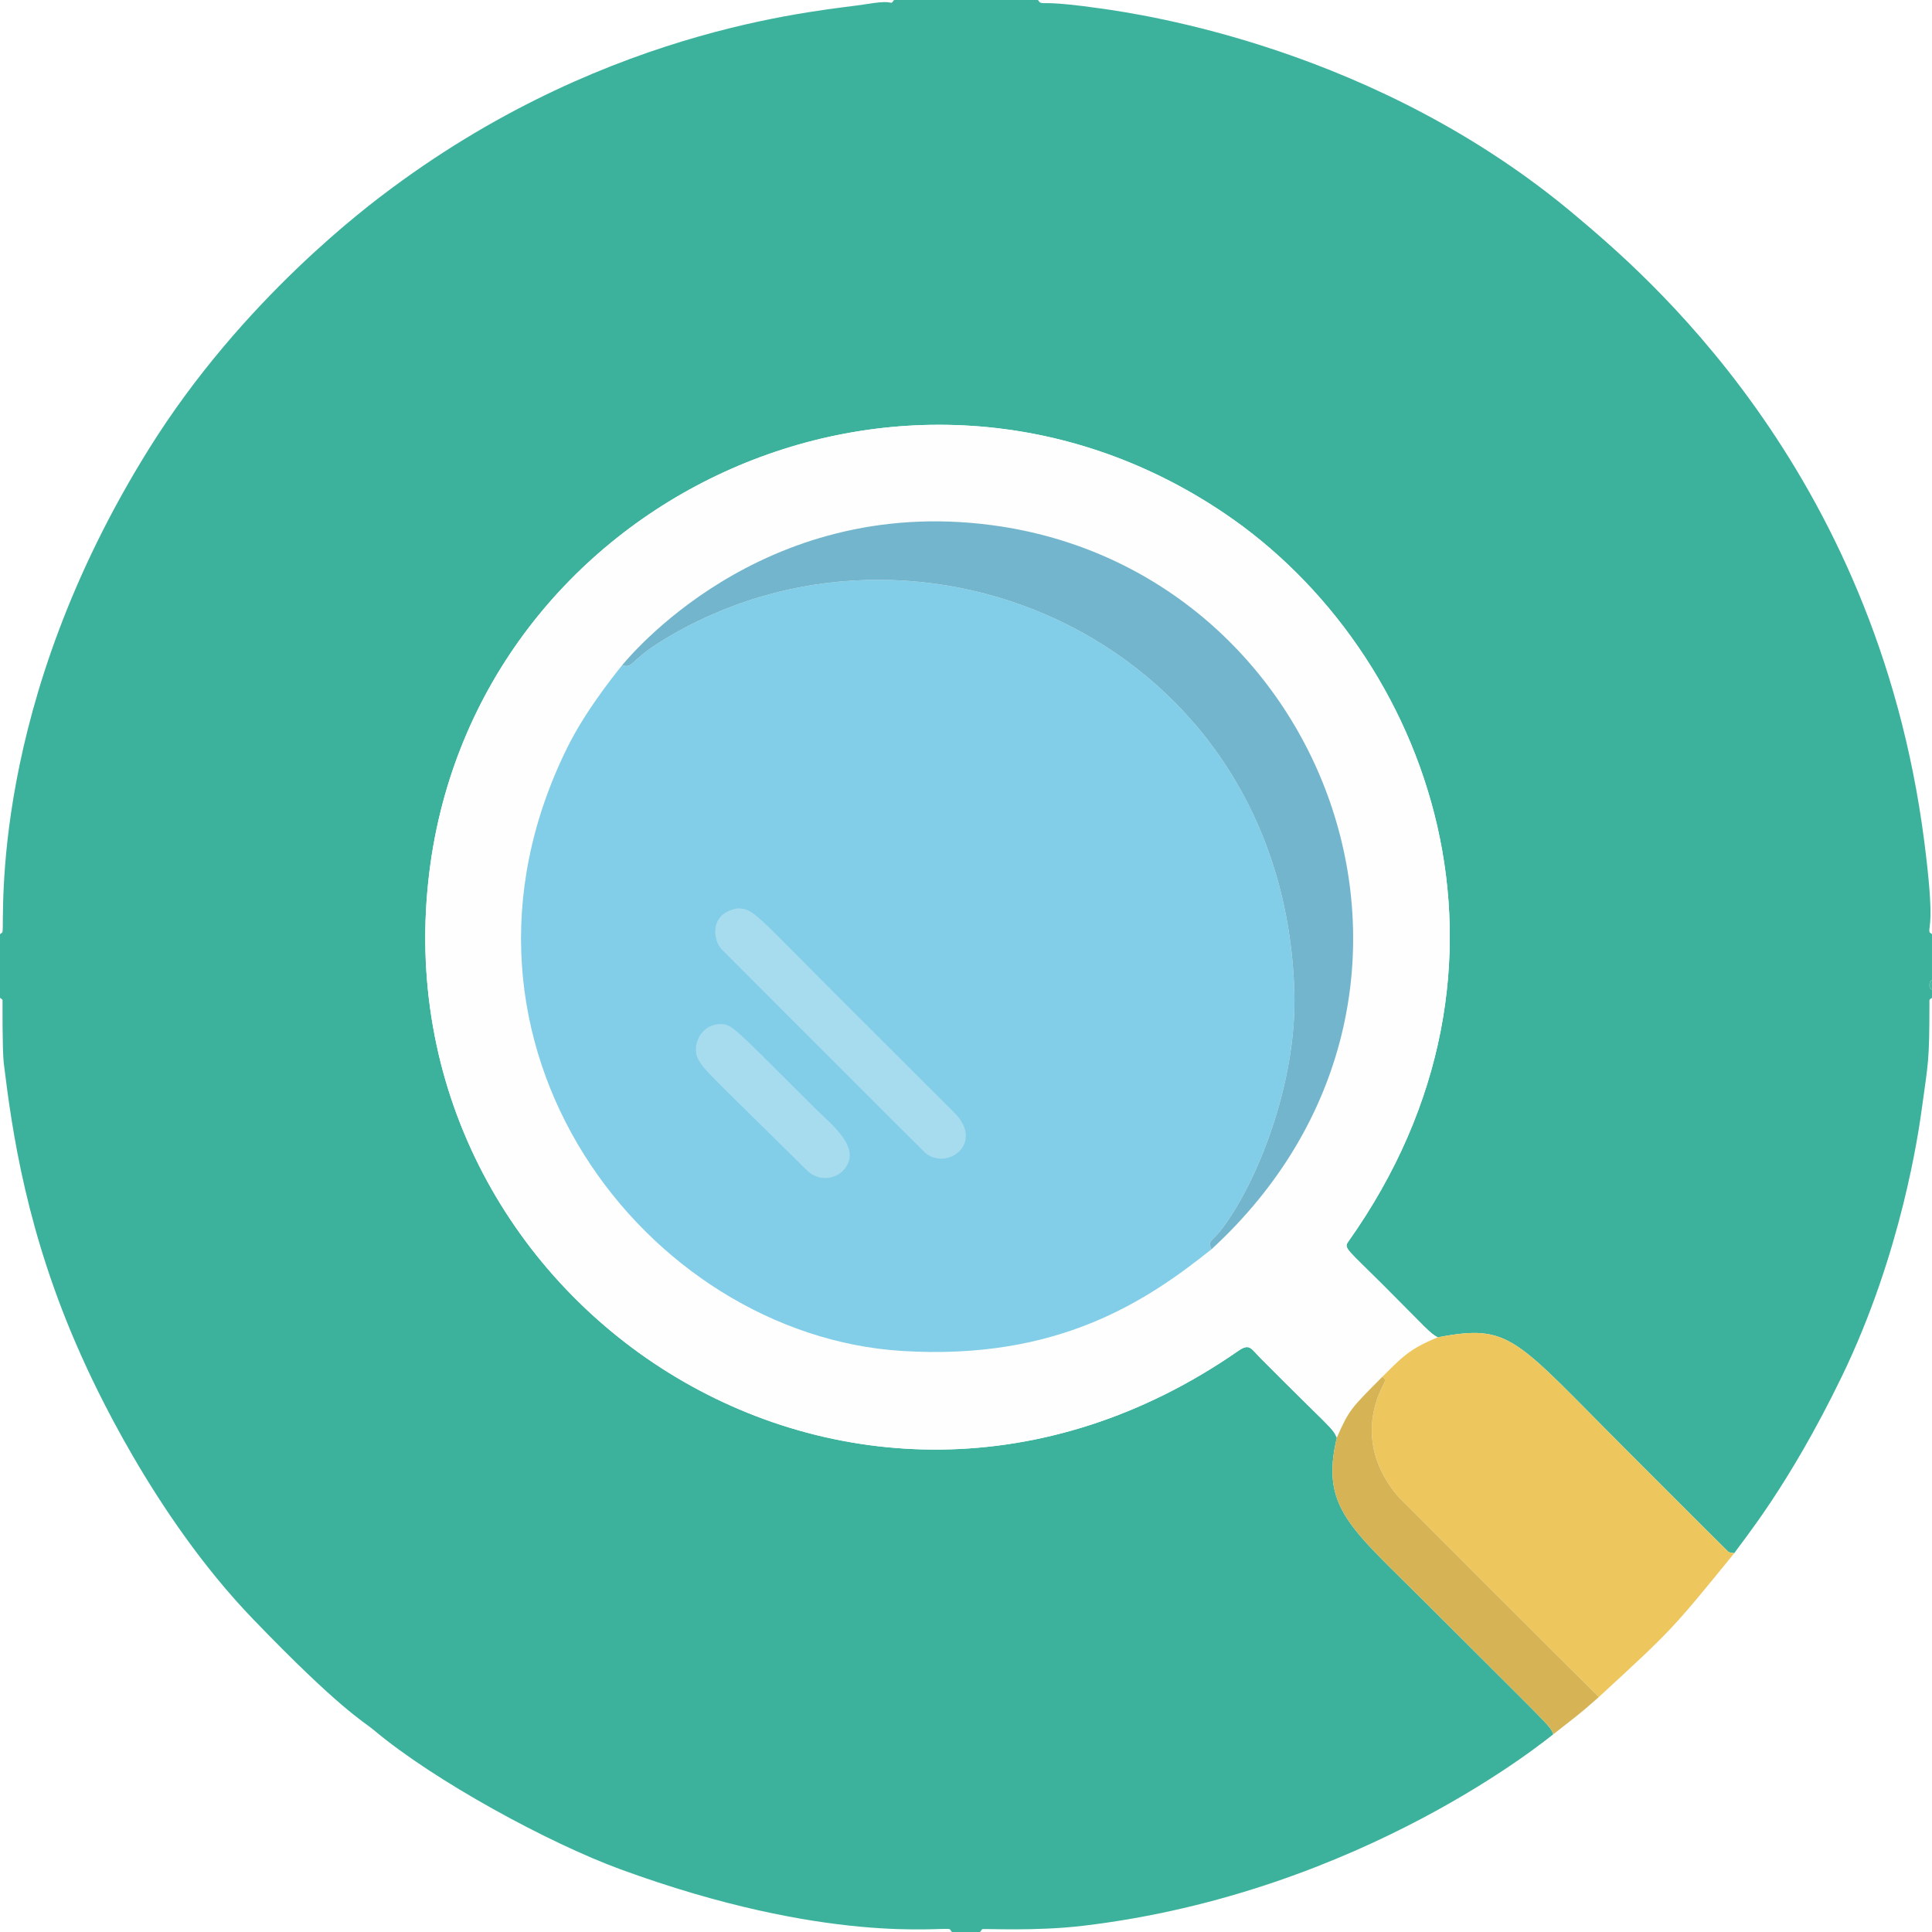
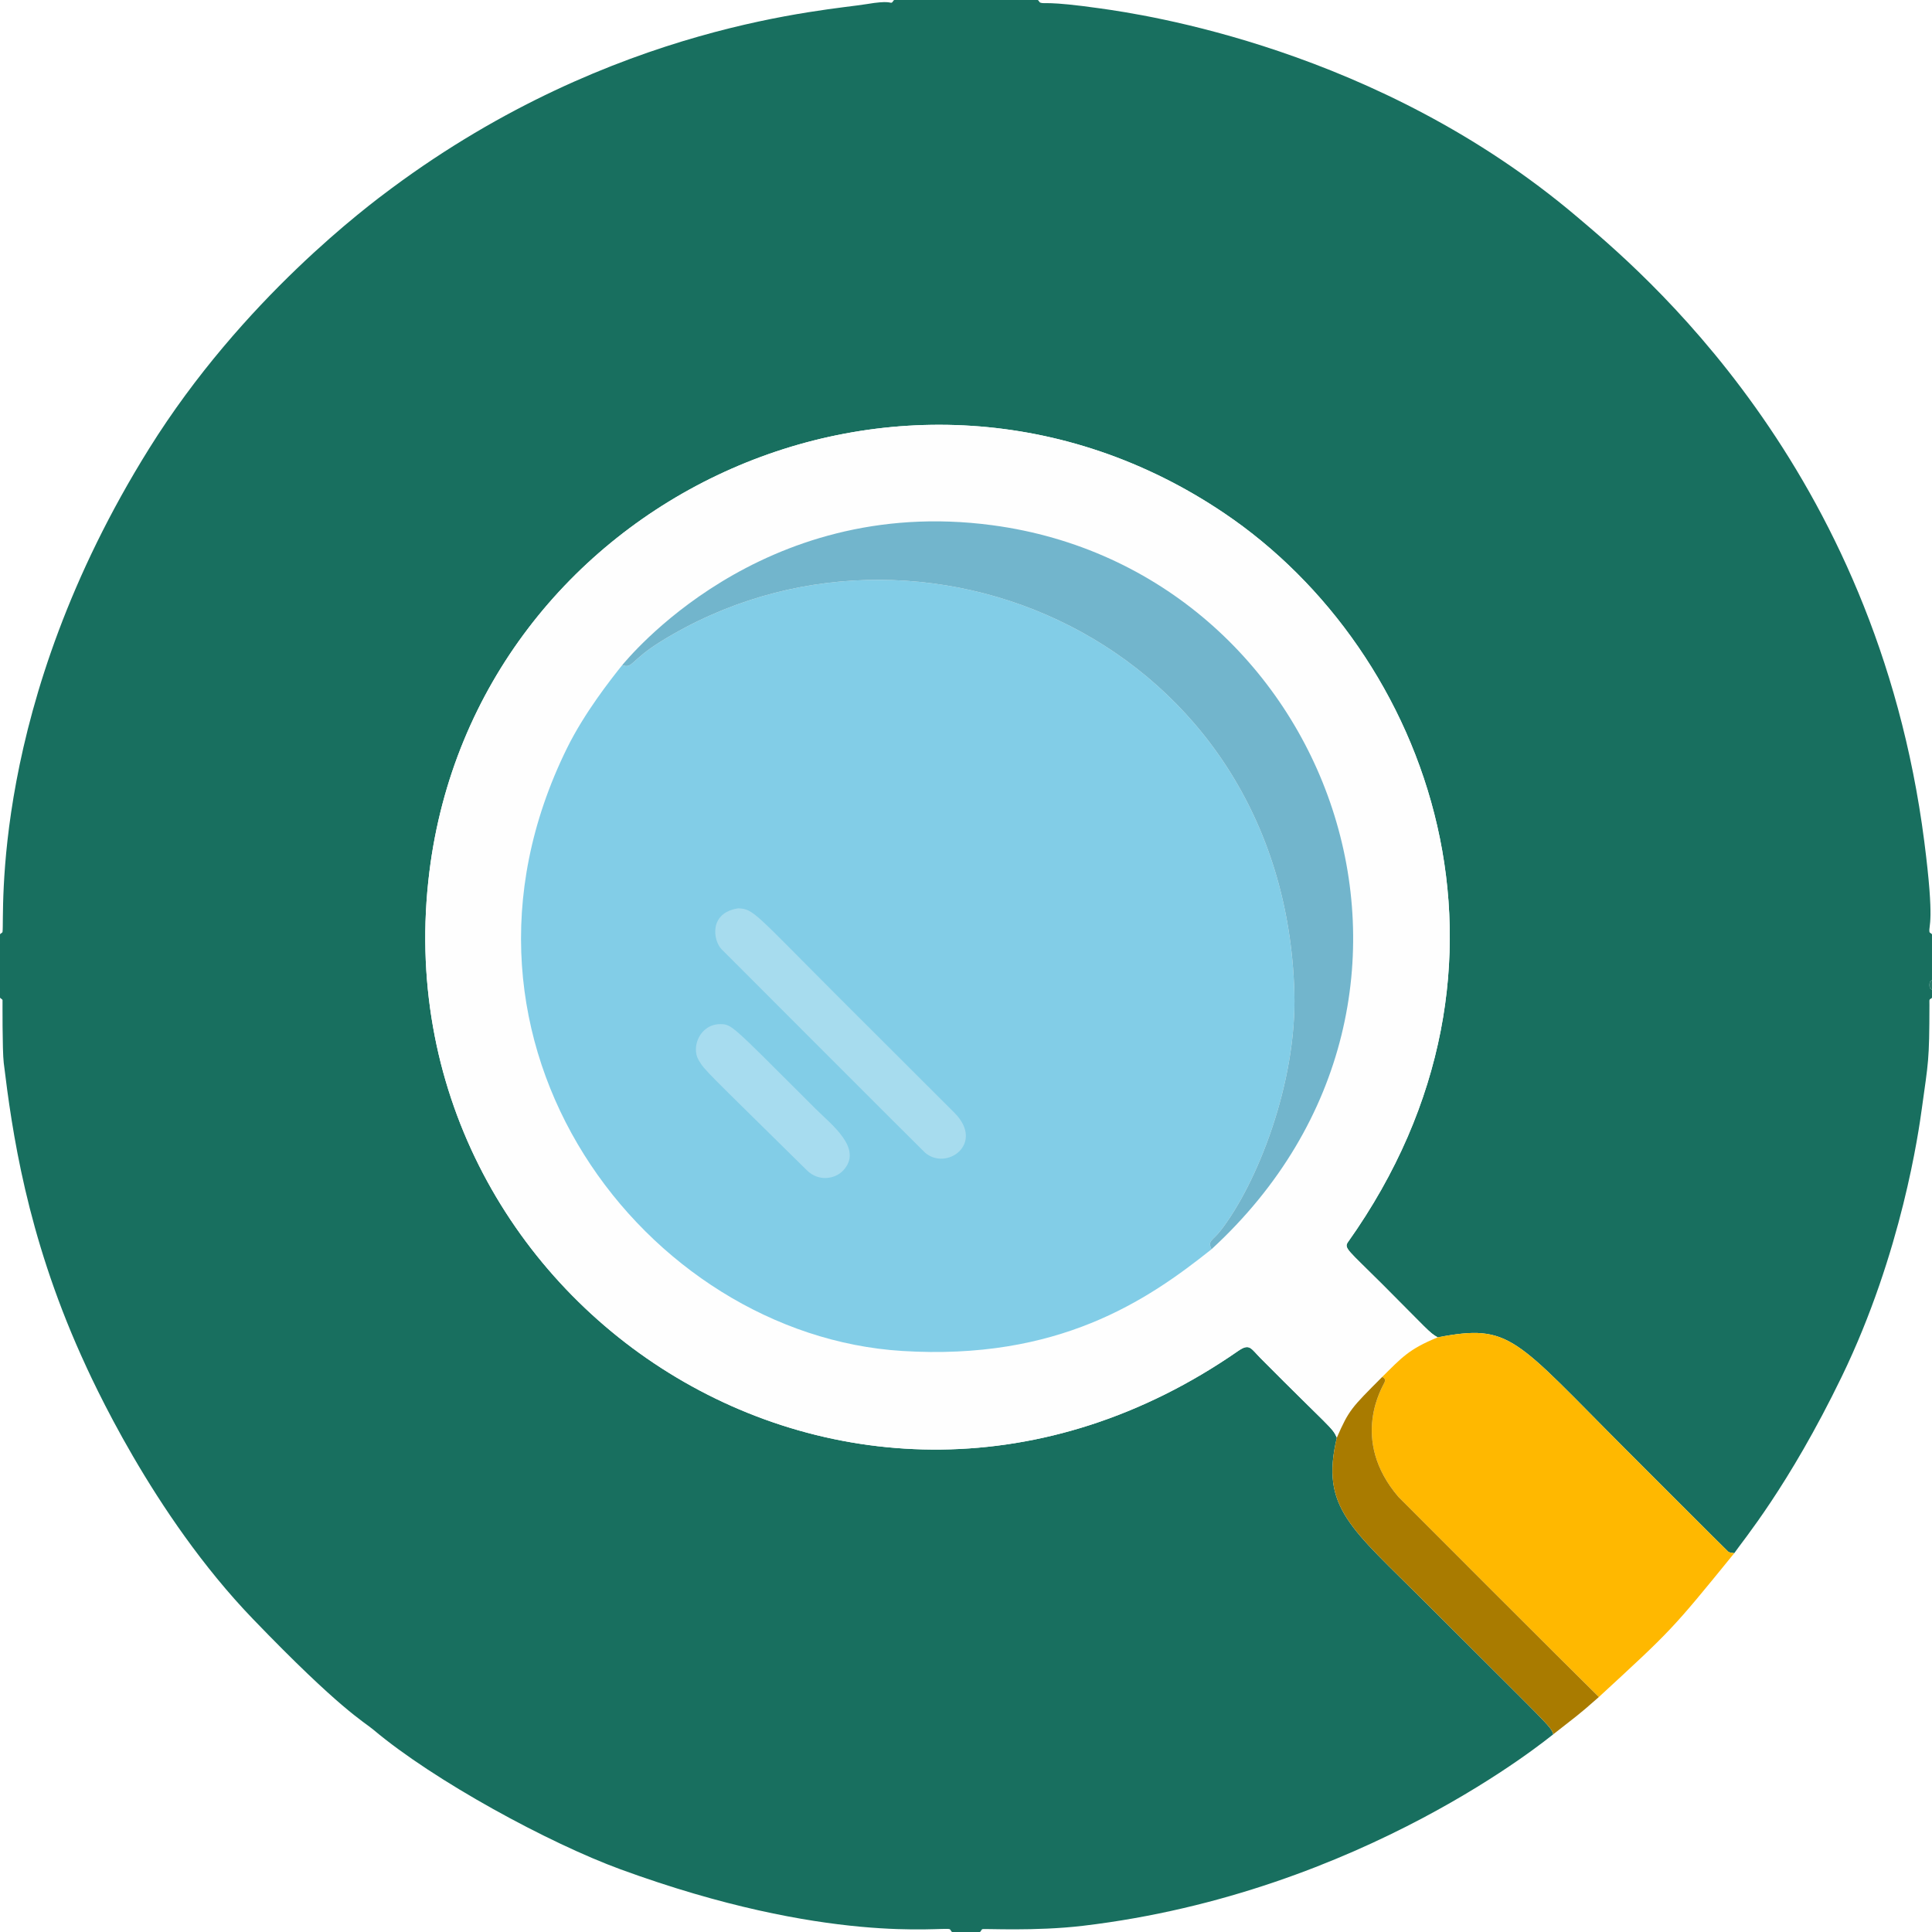
<svg xmlns="http://www.w3.org/2000/svg" width="100%" height="100%" viewBox="0 0 3200 3200" version="1.1" xml:space="preserve" style="fill-rule:evenodd;clip-rule:evenodd;stroke-linejoin:round;stroke-miterlimit:2;">
  <g id="Background">
-     <path d="M1481.25,0l237.5,-0c1.92,0.713 2.416,3.64 4.336,4.353c7.526,2.796 8.249,-3.381 99.889,9.657c68.18,9.701 458.997,65.305 788.766,344.802c102.476,86.854 495.314,411.746 575.443,1034.735c17.712,137.705 6.891,138.07 8.618,149.962c0.291,2.007 3.903,2.4 4.194,4.407l0,75c-0.616,1.258 -4.174,1.146 -4.191,8.564c-0.017,7.606 3.429,6.629 4.191,8.103l0,12.5c-1.032,3.087 -3.099,1.124 -4.196,4.405c-0.21,0.628 -0.031,0.619 -0.043,8.276c-0.149,93.575 -1.816,93.229 -12.54,171.005c-5.071,36.777 -32.885,238.499 -132.83,444.648c-88.181,181.885 -164.352,272.109 -177.954,292.188c-5.043,-1.211 -5.188,0.194 -9.749,-2.341c-0.991,-0.551 -155.24,-154.905 -168.72,-168.394c-185.876,-186.002 -191.771,-209.866 -312.696,-186.788c-14.23,-8.033 -16.444,-12.628 -91.75,-87.934c-56.29,-56.29 -64.122,-59.626 -56.807,-69.923c325.954,-458.828 136.437,-976.558 -204.474,-1206.885c-529.813,-357.954 -1240.258,-23.076 -1317.021,593.521c-88.527,711.098 699.767,1237.728 1339.525,793.787c19.07,-13.233 20.921,-4.357 37.141,11.97c115.622,116.385 118.659,114.18 126.362,131.591c-27.601,115.909 23.094,149.331 147.494,273.732c204.853,204.853 207.07,204.096 210.95,217.616c-5.499,3.731 -314.897,262.154 -778.921,317.165c-79.281,9.399 -163.458,4.419 -166.553,5.566c-1.992,0.738 -2.305,3.969 -4.297,4.708l-45.833,0c-1.991,-0.742 -2.305,-3.967 -4.296,-4.708c-11.448,-4.265 -201.822,26.422 -544.944,-99.058c-118.145,-43.206 -308.992,-146.622 -409.382,-231.286c-15.691,-13.233 -54.816,-33.061 -199.764,-183.644c-166.317,-172.783 -267.576,-398.865 -284.628,-436.938c-89.97,-200.878 -114.107,-370.671 -127.873,-483.94c-2.504,-20.603 -1.958,-103.727 -2.007,-103.922c-0.497,-1.968 -3.693,-2.45 -4.19,-4.417l-0,-104.167c0.292,-2.009 3.896,-2.411 4.188,-4.42c3.634,-25.026 -23.362,-373.735 242.694,-800.338c154.726,-248.094 364.007,-403.348 401.891,-431.452c369.327,-273.984 724.27,-294.34 786.771,-304.94c37.819,-6.414 38.257,-1.224 41.367,-2.372c1.931,-0.713 2.408,-3.681 4.339,-4.394Z" style="fill:#3cb29d;fill-opacity:1;" />
+     <path d="M1481.25,0l237.5,-0c1.92,0.713 2.416,3.64 4.336,4.353c7.526,2.796 8.249,-3.381 99.889,9.657c68.18,9.701 458.997,65.305 788.766,344.802c102.476,86.854 495.314,411.746 575.443,1034.735c17.712,137.705 6.891,138.07 8.618,149.962c0.291,2.007 3.903,2.4 4.194,4.407l0,75c-0.616,1.258 -4.174,1.146 -4.191,8.564c-0.017,7.606 3.429,6.629 4.191,8.103l0,12.5c-1.032,3.087 -3.099,1.124 -4.196,4.405c-0.21,0.628 -0.031,0.619 -0.043,8.276c-0.149,93.575 -1.816,93.229 -12.54,171.005c-5.071,36.777 -32.885,238.499 -132.83,444.648c-88.181,181.885 -164.352,272.109 -177.954,292.188c-5.043,-1.211 -5.188,0.194 -9.749,-2.341c-0.991,-0.551 -155.24,-154.905 -168.72,-168.394c-185.876,-186.002 -191.771,-209.866 -312.696,-186.788c-14.23,-8.033 -16.444,-12.628 -91.75,-87.934c-56.29,-56.29 -64.122,-59.626 -56.807,-69.923c325.954,-458.828 136.437,-976.558 -204.474,-1206.885c-529.813,-357.954 -1240.258,-23.076 -1317.021,593.521c-88.527,711.098 699.767,1237.728 1339.525,793.787c19.07,-13.233 20.921,-4.357 37.141,11.97c115.622,116.385 118.659,114.18 126.362,131.591c-27.601,115.909 23.094,149.331 147.494,273.732c204.853,204.853 207.07,204.096 210.95,217.616c-5.499,3.731 -314.897,262.154 -778.921,317.165c-79.281,9.399 -163.458,4.419 -166.553,5.566c-1.992,0.738 -2.305,3.969 -4.297,4.708l-45.833,0c-1.991,-0.742 -2.305,-3.967 -4.296,-4.708c-11.448,-4.265 -201.822,26.422 -544.944,-99.058c-118.145,-43.206 -308.992,-146.622 -409.382,-231.286c-15.691,-13.233 -54.816,-33.061 -199.764,-183.644c-166.317,-172.783 -267.576,-398.865 -284.628,-436.938c-89.97,-200.878 -114.107,-370.671 -127.873,-483.94c-2.504,-20.603 -1.958,-103.727 -2.007,-103.922c-0.497,-1.968 -3.693,-2.45 -4.19,-4.417l-0,-104.167c0.292,-2.009 3.896,-2.411 4.188,-4.42c3.634,-25.026 -23.362,-373.735 242.694,-800.338c154.726,-248.094 364.007,-403.348 401.891,-431.452c369.327,-273.984 724.27,-294.34 786.771,-304.94c37.819,-6.414 38.257,-1.224 41.367,-2.372c1.931,-0.713 2.408,-3.681 4.339,-4.394Z" style="fill:#186F5F;fill-opacity:1;" />
    <path d="M2381.267,2215.083c-47.816,19.622 -59.012,33.043 -92.093,65.743c-50.965,51.184 -54.789,54.355 -74.93,100.383c-7.702,-17.411 -10.74,-15.207 -126.362,-131.591c-16.22,-16.327 -18.071,-25.203 -37.141,-11.97c-639.758,443.941 -1428.053,-82.689 -1339.525,-793.787c76.763,-616.597 787.208,-951.475 1317.021,-593.521c340.911,230.328 530.428,748.057 204.474,1206.885c-7.315,10.297 0.517,13.633 56.807,69.923c75.305,75.305 77.52,79.901 91.75,87.934Z" style="fill:#fefefe;" />
    <path d="M1030.624,1101.578c17.12,6.624 13.352,-7.849 64.242,-39.31c425.568,-263.095 1032.388,1.97 1049.019,581.48c4.343,151.338 -62.8,318.686 -122.481,394.888c-13.398,17.107 -21.613,16.012 -14.805,30.536c-106.907,85.391 -254.107,184.582 -512.726,168.415c-422.721,-26.425 -796.265,-507.892 -554.792,-998.264c28.729,-58.341 71.967,-113.256 91.544,-137.746Z" style="fill:#82cde7;" />
-     <path d="M2381.267,2215.083c120.925,-23.078 126.821,0.786 312.696,186.788c13.48,13.489 167.729,167.843 168.72,168.394c4.56,2.535 4.706,1.13 9.749,2.341c-103.539,127.335 -103.624,127.111 -224.208,238.182c-42.413,-41.453 -330.712,-329.959 -331.804,-331.233c-82.259,-95.951 -25.185,-184.529 -23.071,-190.176c2.698,-7.211 -4.089,-8.377 -4.175,-8.553c33.081,-32.701 44.277,-46.121 92.093,-65.743Z" style="fill:#eec65e;fill-opacity:1;" />
+     <path d="M2381.267,2215.083c120.925,-23.078 126.821,0.786 312.696,186.788c13.48,13.489 167.729,167.843 168.72,168.394c4.56,2.535 4.706,1.13 9.749,2.341c-103.539,127.335 -103.624,127.111 -224.208,238.182c-42.413,-41.453 -330.712,-329.959 -331.804,-331.233c-82.259,-95.951 -25.185,-184.529 -23.071,-190.176c2.698,-7.211 -4.089,-8.377 -4.175,-8.553c33.081,-32.701 44.277,-46.121 92.093,-65.743Z" style="fill:#FFB800;fill-opacity:1;" />
    <path d="M1030.624,1101.578c6.553,-6.912 226.663,-283.16 612.912,-231.659c559.851,74.649 821.026,778.545 363.063,1199.253c-6.808,-14.525 1.407,-13.43 14.805,-30.536c59.681,-76.202 126.824,-243.551 122.481,-394.888c-16.631,-579.51 -623.45,-844.576 -1049.019,-581.48c-50.889,31.461 -47.122,45.934 -64.242,39.31Z" style="fill:#72b5cc;" />
-     <path d="M2289.174,2280.826c0.086,0.176 6.874,1.342 4.175,8.553c-2.113,5.648 -59.188,94.226 23.071,190.176c1.092,1.274 289.391,289.78 331.804,331.233c-36.715,32.531 -37.214,31.447 -75.536,61.769c-3.879,-13.521 -6.097,-12.763 -210.95,-217.616c-124.401,-124.401 -175.095,-157.823 -147.494,-273.732c20.141,-46.029 23.966,-49.199 74.93,-100.383Z" style="fill:#d6b354;fill-opacity:1;" />
+     <path d="M2289.174,2280.826c0.086,0.176 6.874,1.342 4.175,8.553c-2.113,5.648 -59.188,94.226 23.071,190.176c1.092,1.274 289.391,289.78 331.804,331.233c-36.715,32.531 -37.214,31.447 -75.536,61.769c-3.879,-13.521 -6.097,-12.763 -210.95,-217.616c-124.401,-124.401 -175.095,-157.823 -147.494,-273.732c20.141,-46.029 23.966,-49.199 74.93,-100.383Z" style="fill:#A97B00;fill-opacity:1;" />
    <path d="M1222.819,1504.464c25.966,1.412 25.494,6.406 168.818,149.731c174.586,174.586 174.71,174.125 189.734,189.433c49.902,50.849 -13.499,96.172 -49.121,65.612c-4.191,-3.595 -336.145,-335.966 -337.397,-337.273c-13.575,-14.177 -21.221,-60.179 27.965,-67.503Z" style="fill:#a7dcee;" />
    <path d="M1334.246,1819.921l16.667,16.667c26.085,26.12 79.283,65.808 45.835,101.923c-13.227,14.282 -40.579,19.327 -60.24,-0.08c-168.135,-165.967 -169.083,-164.944 -179.396,-182.638c-12.98,-22.27 2.943,-60.054 36.674,-59.508c18.062,0.292 19.028,2.466 140.46,123.636Z" style="fill:#a7dcef;" />
-     <path d="M3199.996,1622.917l0,16.667c-0.762,-1.473 -4.209,-0.497 -4.191,-8.103c0.017,-7.417 3.576,-7.306 4.191,-8.564Z" style="fill:#3db39e;fill-opacity:0.92;" />
+     <path d="M3199.996,1622.917l0,16.667c-0.762,-1.473 -4.209,-0.497 -4.191,-8.103c0.017,-7.417 3.576,-7.306 4.191,-8.564Z" style="fill:#186F5F;fill-opacity:0.92;" />
    <path d="M1334.246,1819.921l16.667,16.667l-16.667,-16.667Z" style="fill:#97d6eb;" />
  </g>
</svg>
